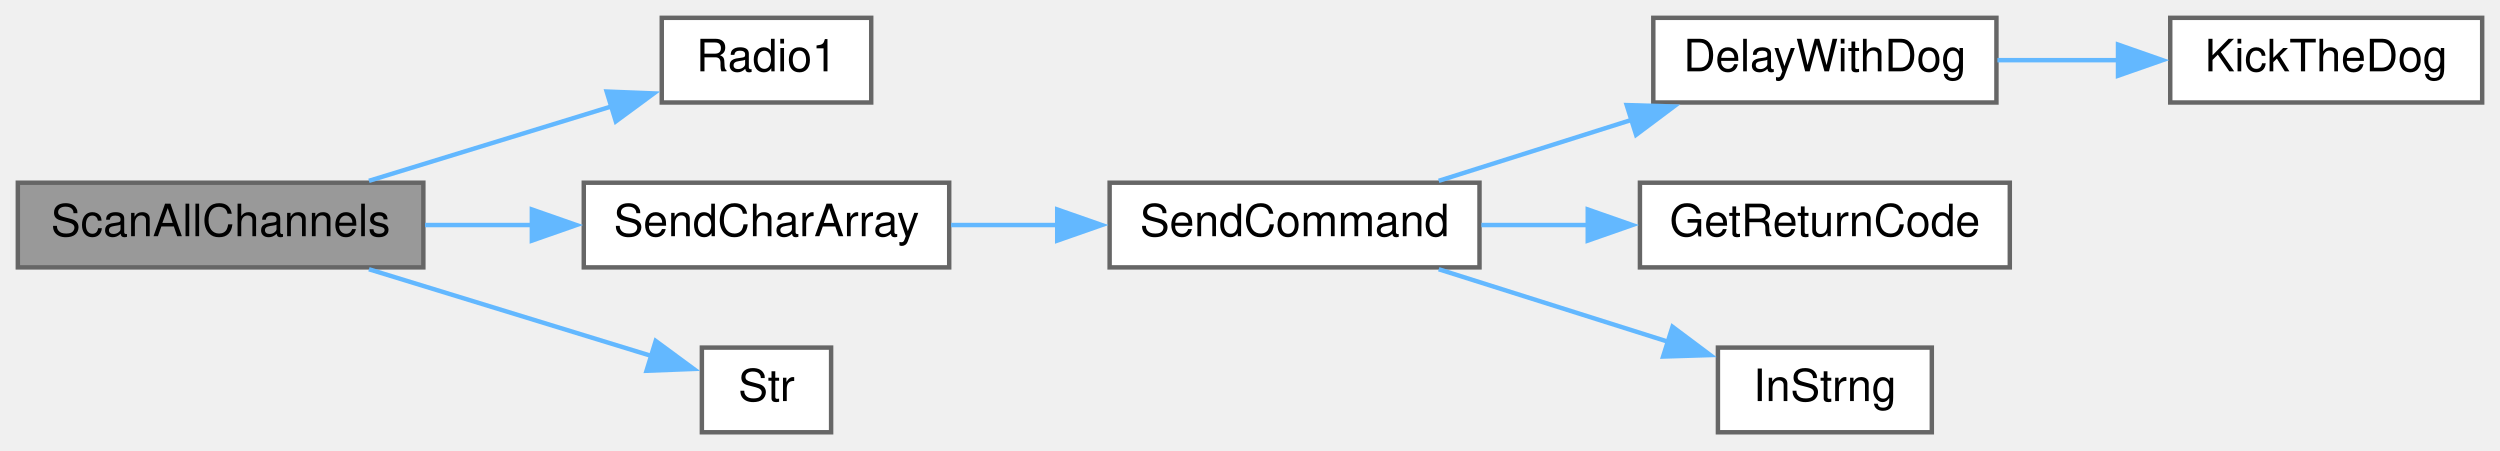
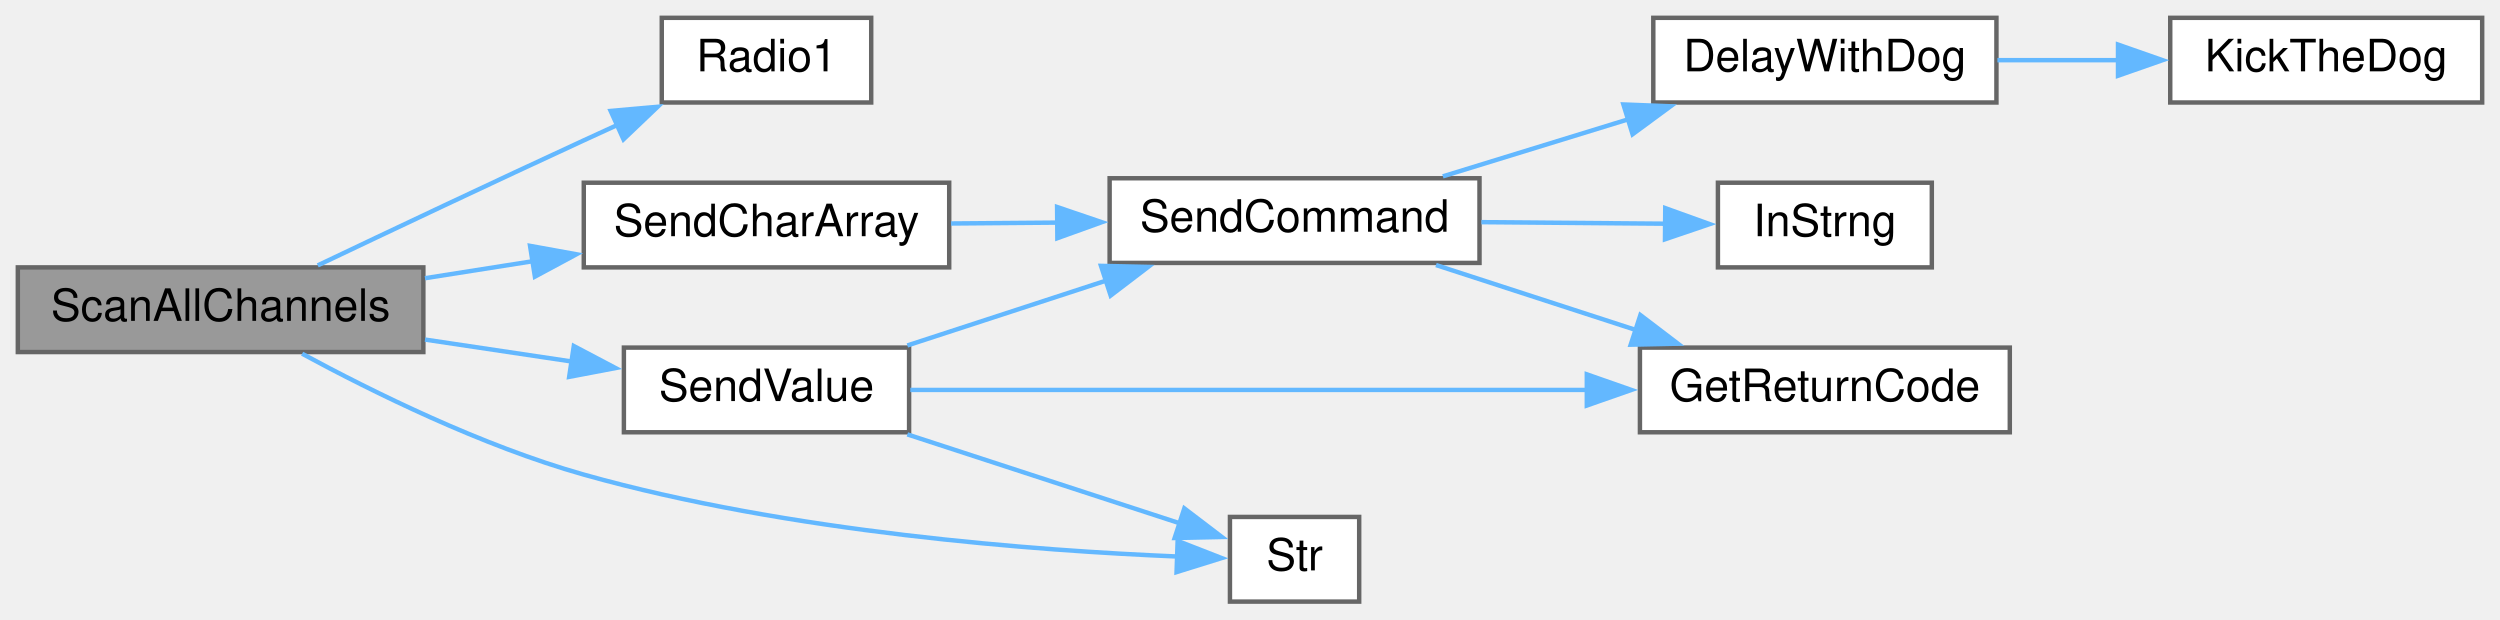
- <svg xmlns="http://www.w3.org/2000/svg" xmlns:xlink="http://www.w3.org/1999/xlink" width="561pt" height="101pt" viewBox="0.00 0.00 561.00 101.00">
-   <g id="graph0" class="graph" transform="scale(1 1) rotate(0) translate(4 97)">
+ <svg xmlns="http://www.w3.org/2000/svg" xmlns:xlink="http://www.w3.org/1999/xlink" width="561pt" height="139pt" viewBox="0.00 0.00 561.00 139.00">
+   <g id="graph0" class="graph" transform="scale(1 1) rotate(0) translate(4 135)">
    <g id="node1" class="node">
      <g id="a_node1">
        <a xlink:title=" ">
-           <polygon fill="#999999" stroke="#666666" points="91,-56 0,-56 0,-37 91,-37 91,-56" />
-           <text text-anchor="middle" x="45.5" y="-44" font-family="Helvetica,sans-Serif" font-size="10.00">ScanAllChannels</text>
+           <polygon fill="#999999" stroke="#666666" points="91,-75 0,-75 0,-56 91,-56 91,-75" />
+           <text text-anchor="middle" x="45.5" y="-63" font-family="Helvetica,sans-Serif" font-size="10.00">ScanAllChannels</text>
        </a>
      </g>
    </g>
    <g id="node2" class="node">
      <g id="a_node2">
        <a xlink:href="radio_8h.html#a6e2d4126d864c50e7c23c988c2bfdd1a" target="_top" xlink:title=" ">
-           <polygon fill="white" stroke="#666666" points="191.5,-93 144.5,-93 144.5,-74 191.5,-74 191.5,-93" />
-           <text text-anchor="middle" x="168" y="-81" font-family="Helvetica,sans-Serif" font-size="10.00">Radio1</text>
+           <polygon fill="white" stroke="#666666" points="191.5,-131 144.5,-131 144.5,-112 191.5,-112 191.5,-131" />
+           <text text-anchor="middle" x="168" y="-119" font-family="Helvetica,sans-Serif" font-size="10.00">Radio1</text>
        </a>
      </g>
    </g>
    <g id="edge1" class="edge">
-       <path fill="none" stroke="#63b8ff" d="M78.79,-56.42C95.72,-61.61 116.43,-67.97 133.53,-73.22" />
-       <polygon fill="#63b8ff" stroke="#63b8ff" points="132.13,-76.46 142.72,-76.04 134.19,-69.76 132.13,-76.46" />
+       <path fill="none" stroke="#63b8ff" d="M67.3,-75.45C83.53,-83.17 106.65,-94.12 127,-103.5 129.45,-104.63 131.99,-105.79 134.54,-106.96" />
+       <polygon fill="#63b8ff" stroke="#63b8ff" points="133.03,-110.11 143.58,-111.04 135.91,-103.73 133.03,-110.11" />
    </g>
    <g id="node3" class="node">
      <g id="a_node3">
        <a xlink:href="Utilities_8h.html#acd617ff93ca893aa7d65aaf2898dfc3d" target="_top" xlink:title=" ">
-           <polygon fill="white" stroke="#666666" points="209,-56 127,-56 127,-37 209,-37 209,-56" />
-           <text text-anchor="middle" x="168" y="-44" font-family="Helvetica,sans-Serif" font-size="10.00">SendCharArray</text>
+           <polygon fill="white" stroke="#666666" points="209,-94 127,-94 127,-75 209,-75 209,-94" />
+           <text text-anchor="middle" x="168" y="-82" font-family="Helvetica,sans-Serif" font-size="10.00">SendCharArray</text>
        </a>
      </g>
    </g>
    <g id="edge2" class="edge">
-       <path fill="none" stroke="#63b8ff" d="M91.37,-46.5C99.19,-46.5 107.39,-46.5 115.37,-46.5" />
-       <polygon fill="#63b8ff" stroke="#63b8ff" points="115.35,-50 125.35,-46.5 115.35,-43 115.35,-50" />
+       <path fill="none" stroke="#63b8ff" d="M91.37,-72.57C99.28,-73.82 107.58,-75.13 115.65,-76.4" />
+       <polygon fill="#63b8ff" stroke="#63b8ff" points="114.94,-79.83 125.36,-77.94 116.03,-72.92 114.94,-79.83" />
    </g>
    <g id="node9" class="node">
      <g id="a_node9">
-         <a xlink:href="Utilities_8h.html#a590a9174319918d7e3d7baca323fcf26" target="_top" xlink:title=" ">
-           <polygon fill="white" stroke="#666666" points="182.5,-19 153.5,-19 153.5,0 182.5,0 182.5,-19" />
-           <text text-anchor="middle" x="168" y="-7" font-family="Helvetica,sans-Serif" font-size="10.00">Str</text>
+         <a xlink:href="Nextion_8h.html#a1e20efc1e419b252b50d36f9924503fc" target="_top" xlink:title=" ">
+           <polygon fill="white" stroke="#666666" points="200,-57 136,-57 136,-38 200,-38 200,-57" />
+           <text text-anchor="middle" x="168" y="-45" font-family="Helvetica,sans-Serif" font-size="10.00">SendValue</text>
        </a>
      </g>
    </g>
    <g id="edge8" class="edge">
-       <path fill="none" stroke="#63b8ff" d="M78.79,-36.58C98.69,-30.47 123.82,-22.76 142.16,-17.13" />
-       <polygon fill="#63b8ff" stroke="#63b8ff" points="143.14,-20.49 151.67,-14.21 141.08,-13.8 143.14,-20.49" />
+       <path fill="none" stroke="#63b8ff" d="M91.37,-58.8C102.18,-57.18 113.7,-55.46 124.4,-53.86" />
+       <polygon fill="#63b8ff" stroke="#63b8ff" points="124.76,-57.35 134.13,-52.41 123.72,-50.43 124.76,-57.35" />
+     </g>
+     <g id="node10" class="node">
+       <g id="a_node10">
+         <a xlink:href="Utilities_8h.html#a590a9174319918d7e3d7baca323fcf26" target="_top" xlink:title=" ">
+           <polygon fill="white" stroke="#666666" points="301,-19 272,-19 272,0 301,0 301,-19" />
+           <text text-anchor="middle" x="286.5" y="-7" font-family="Helvetica,sans-Serif" font-size="10.00">Str</text>
+         </a>
+       </g>
+     </g>
+     <g id="edge12" class="edge">
+       <path fill="none" stroke="#63b8ff" d="M63.8,-55.62C79.7,-47.02 104.2,-34.93 127,-28.5 172.92,-15.54 228.75,-11.42 260.4,-10.11" />
+       <polygon fill="#63b8ff" stroke="#63b8ff" points="260.26,-13.62 270.14,-9.77 260.02,-6.62 260.26,-13.62" />
    </g>
    <g id="node4" class="node">
      <g id="a_node4">
        <a xlink:href="Nextion_8h.html#aecac2f0c289f02ef3c92b85be82eacac" target="_top" xlink:title=" ">
-           <polygon fill="white" stroke="#666666" points="328,-56 245,-56 245,-37 328,-37 328,-56" />
-           <text text-anchor="middle" x="286.5" y="-44" font-family="Helvetica,sans-Serif" font-size="10.00">SendCommand</text>
+           <polygon fill="white" stroke="#666666" points="328,-95 245,-95 245,-76 328,-76 328,-95" />
+           <text text-anchor="middle" x="286.5" y="-83" font-family="Helvetica,sans-Serif" font-size="10.00">SendCommand</text>
        </a>
      </g>
    </g>
    <g id="edge3" class="edge">
-       <path fill="none" stroke="#63b8ff" d="M209.42,-46.5C217.19,-46.5 225.43,-46.5 233.51,-46.5" />
-       <polygon fill="#63b8ff" stroke="#63b8ff" points="233.24,-50 243.24,-46.5 233.24,-43 233.24,-50" />
+       <path fill="none" stroke="#63b8ff" d="M209.42,-84.85C217.19,-84.91 225.43,-84.98 233.51,-85.05" />
+       <polygon fill="#63b8ff" stroke="#63b8ff" points="233.21,-88.55 243.24,-85.14 233.27,-81.55 233.21,-88.55" />
    </g>
    <g id="node5" class="node">
      <g id="a_node5">
        <a xlink:href="Utilities_8h.html#a3b1d8aa403e2724e55c71da3d9d13e7e" target="_top" xlink:title=" ">
-           <polygon fill="white" stroke="#666666" points="444,-93 367,-93 367,-74 444,-74 444,-93" />
-           <text text-anchor="middle" x="405.5" y="-81" font-family="Helvetica,sans-Serif" font-size="10.00">DelayWithDog</text>
+           <polygon fill="white" stroke="#666666" points="444,-131 367,-131 367,-112 444,-112 444,-131" />
+           <text text-anchor="middle" x="405.5" y="-119" font-family="Helvetica,sans-Serif" font-size="10.00">DelayWithDog</text>
        </a>
      </g>
    </g>
    <g id="edge4" class="edge">
-       <path fill="none" stroke="#63b8ff" d="M318.85,-56.42C332.23,-60.65 348.04,-65.65 362.41,-70.19" />
-       <polygon fill="#63b8ff" stroke="#63b8ff" points="361.03,-73.42 371.62,-73.1 363.14,-66.75 361.03,-73.42" />
+       <path fill="none" stroke="#63b8ff" d="M319.78,-95.43C332.7,-99.41 347.76,-104.04 361.58,-108.29" />
+       <polygon fill="#63b8ff" stroke="#63b8ff" points="360.29,-111.56 370.88,-111.15 362.35,-104.87 360.29,-111.56" />
    </g>
    <g id="node7" class="node">
      <g id="a_node7">
        <a xlink:href="Nextion_8h.html#a43937dd3d9c795271fd9c3eb3c6b6410" target="_top" xlink:title=" ">
-           <polygon fill="white" stroke="#666666" points="447,-56 364,-56 364,-37 447,-37 447,-56" />
-           <text text-anchor="middle" x="405.5" y="-44" font-family="Helvetica,sans-Serif" font-size="10.00">GetReturnCode</text>
+           <polygon fill="white" stroke="#666666" points="447,-57 364,-57 364,-38 447,-38 447,-57" />
+           <text text-anchor="middle" x="405.5" y="-45" font-family="Helvetica,sans-Serif" font-size="10.00">GetReturnCode</text>
        </a>
      </g>
    </g>
    <g id="edge6" class="edge">
-       <path fill="none" stroke="#63b8ff" d="M328.42,-46.5C336.21,-46.5 344.47,-46.5 352.55,-46.5" />
-       <polygon fill="#63b8ff" stroke="#63b8ff" points="352.29,-50 362.29,-46.5 352.29,-43 352.29,-50" />
+       <path fill="none" stroke="#63b8ff" d="M318.24,-75.52C331.94,-71.07 348.29,-65.75 363.06,-60.96" />
+       <polygon fill="#63b8ff" stroke="#63b8ff" points="364.1,-64.3 372.53,-57.88 361.93,-57.65 364.1,-64.3" />
    </g>
    <g id="node8" class="node">
      <g id="a_node8">
        <a xlink:href="TransmitterCode_2src_2main_8cpp.html#a5f109790a6fe0b972a502f3cac4ed1e7" target="_top" xlink:title=" ">
-           <polygon fill="white" stroke="#666666" points="429.5,-19 381.5,-19 381.5,0 429.5,0 429.5,-19" />
-           <text text-anchor="middle" x="405.5" y="-7" font-family="Helvetica,sans-Serif" font-size="10.00">InStrng</text>
+           <polygon fill="white" stroke="#666666" points="429.5,-94 381.5,-94 381.5,-75 429.5,-75 429.5,-94" />
+           <text text-anchor="middle" x="405.5" y="-82" font-family="Helvetica,sans-Serif" font-size="10.00">InStrng</text>
        </a>
      </g>
    </g>
    <g id="edge7" class="edge">
-       <path fill="none" stroke="#63b8ff" d="M318.85,-36.58C334.8,-31.54 354.21,-25.4 370.52,-20.25" />
-       <polygon fill="#63b8ff" stroke="#63b8ff" points="371.31,-23.67 379.79,-17.32 369.2,-16.99 371.31,-23.67" />
+       <path fill="none" stroke="#63b8ff" d="M328.42,-85.15C341.94,-85.03 356.84,-84.91 369.85,-84.8" />
+       <polygon fill="#63b8ff" stroke="#63b8ff" points="369.68,-88.3 379.65,-84.71 369.62,-81.3 369.68,-88.3" />
    </g>
    <g id="node6" class="node">
      <g id="a_node6">
        <a xlink:href="Utilities_8h.html#ada95a00a341e4a80176eda743a94ab2e" target="_top" xlink:title=" ">
-           <polygon fill="white" stroke="#666666" points="553,-93 483,-93 483,-74 553,-74 553,-93" />
-           <text text-anchor="middle" x="518" y="-81" font-family="Helvetica,sans-Serif" font-size="10.00">KickTheDog</text>
+           <polygon fill="white" stroke="#666666" points="553,-131 483,-131 483,-112 553,-112 553,-131" />
+           <text text-anchor="middle" x="518" y="-119" font-family="Helvetica,sans-Serif" font-size="10.00">KickTheDog</text>
        </a>
      </g>
    </g>
    <g id="edge5" class="edge">
-       <path fill="none" stroke="#63b8ff" d="M444.22,-83.5C453.01,-83.5 462.46,-83.5 471.55,-83.5" />
-       <polygon fill="#63b8ff" stroke="#63b8ff" points="471.28,-87 481.28,-83.5 471.28,-80 471.28,-87" />
+       <path fill="none" stroke="#63b8ff" d="M444.22,-121.5C453.01,-121.5 462.46,-121.5 471.55,-121.5" />
+       <polygon fill="#63b8ff" stroke="#63b8ff" points="471.28,-125 481.28,-121.5 471.28,-118 471.28,-125" />
+     </g>
+     <g id="edge10" class="edge">
+       <path fill="none" stroke="#63b8ff" d="M199.61,-57.48C213.25,-61.93 229.53,-67.25 244.23,-72.04" />
+       <polygon fill="#63b8ff" stroke="#63b8ff" points="243.06,-75.34 253.66,-75.11 245.23,-68.68 243.06,-75.34" />
+     </g>
+     <g id="edge9" class="edge">
+       <path fill="none" stroke="#63b8ff" d="M200.27,-47.5C239.03,-47.5 305.64,-47.5 352.22,-47.5" />
+       <polygon fill="#63b8ff" stroke="#63b8ff" points="352.08,-51 362.08,-47.5 352.08,-44 352.08,-51" />
+     </g>
+     <g id="edge11" class="edge">
+       <path fill="none" stroke="#63b8ff" d="M199.61,-37.52C218.74,-31.27 243.06,-23.34 260.93,-17.51" />
+       <polygon fill="#63b8ff" stroke="#63b8ff" points="261.76,-20.92 270.19,-14.5 259.59,-14.27 261.76,-20.92" />
    </g>
  </g>
</svg>
